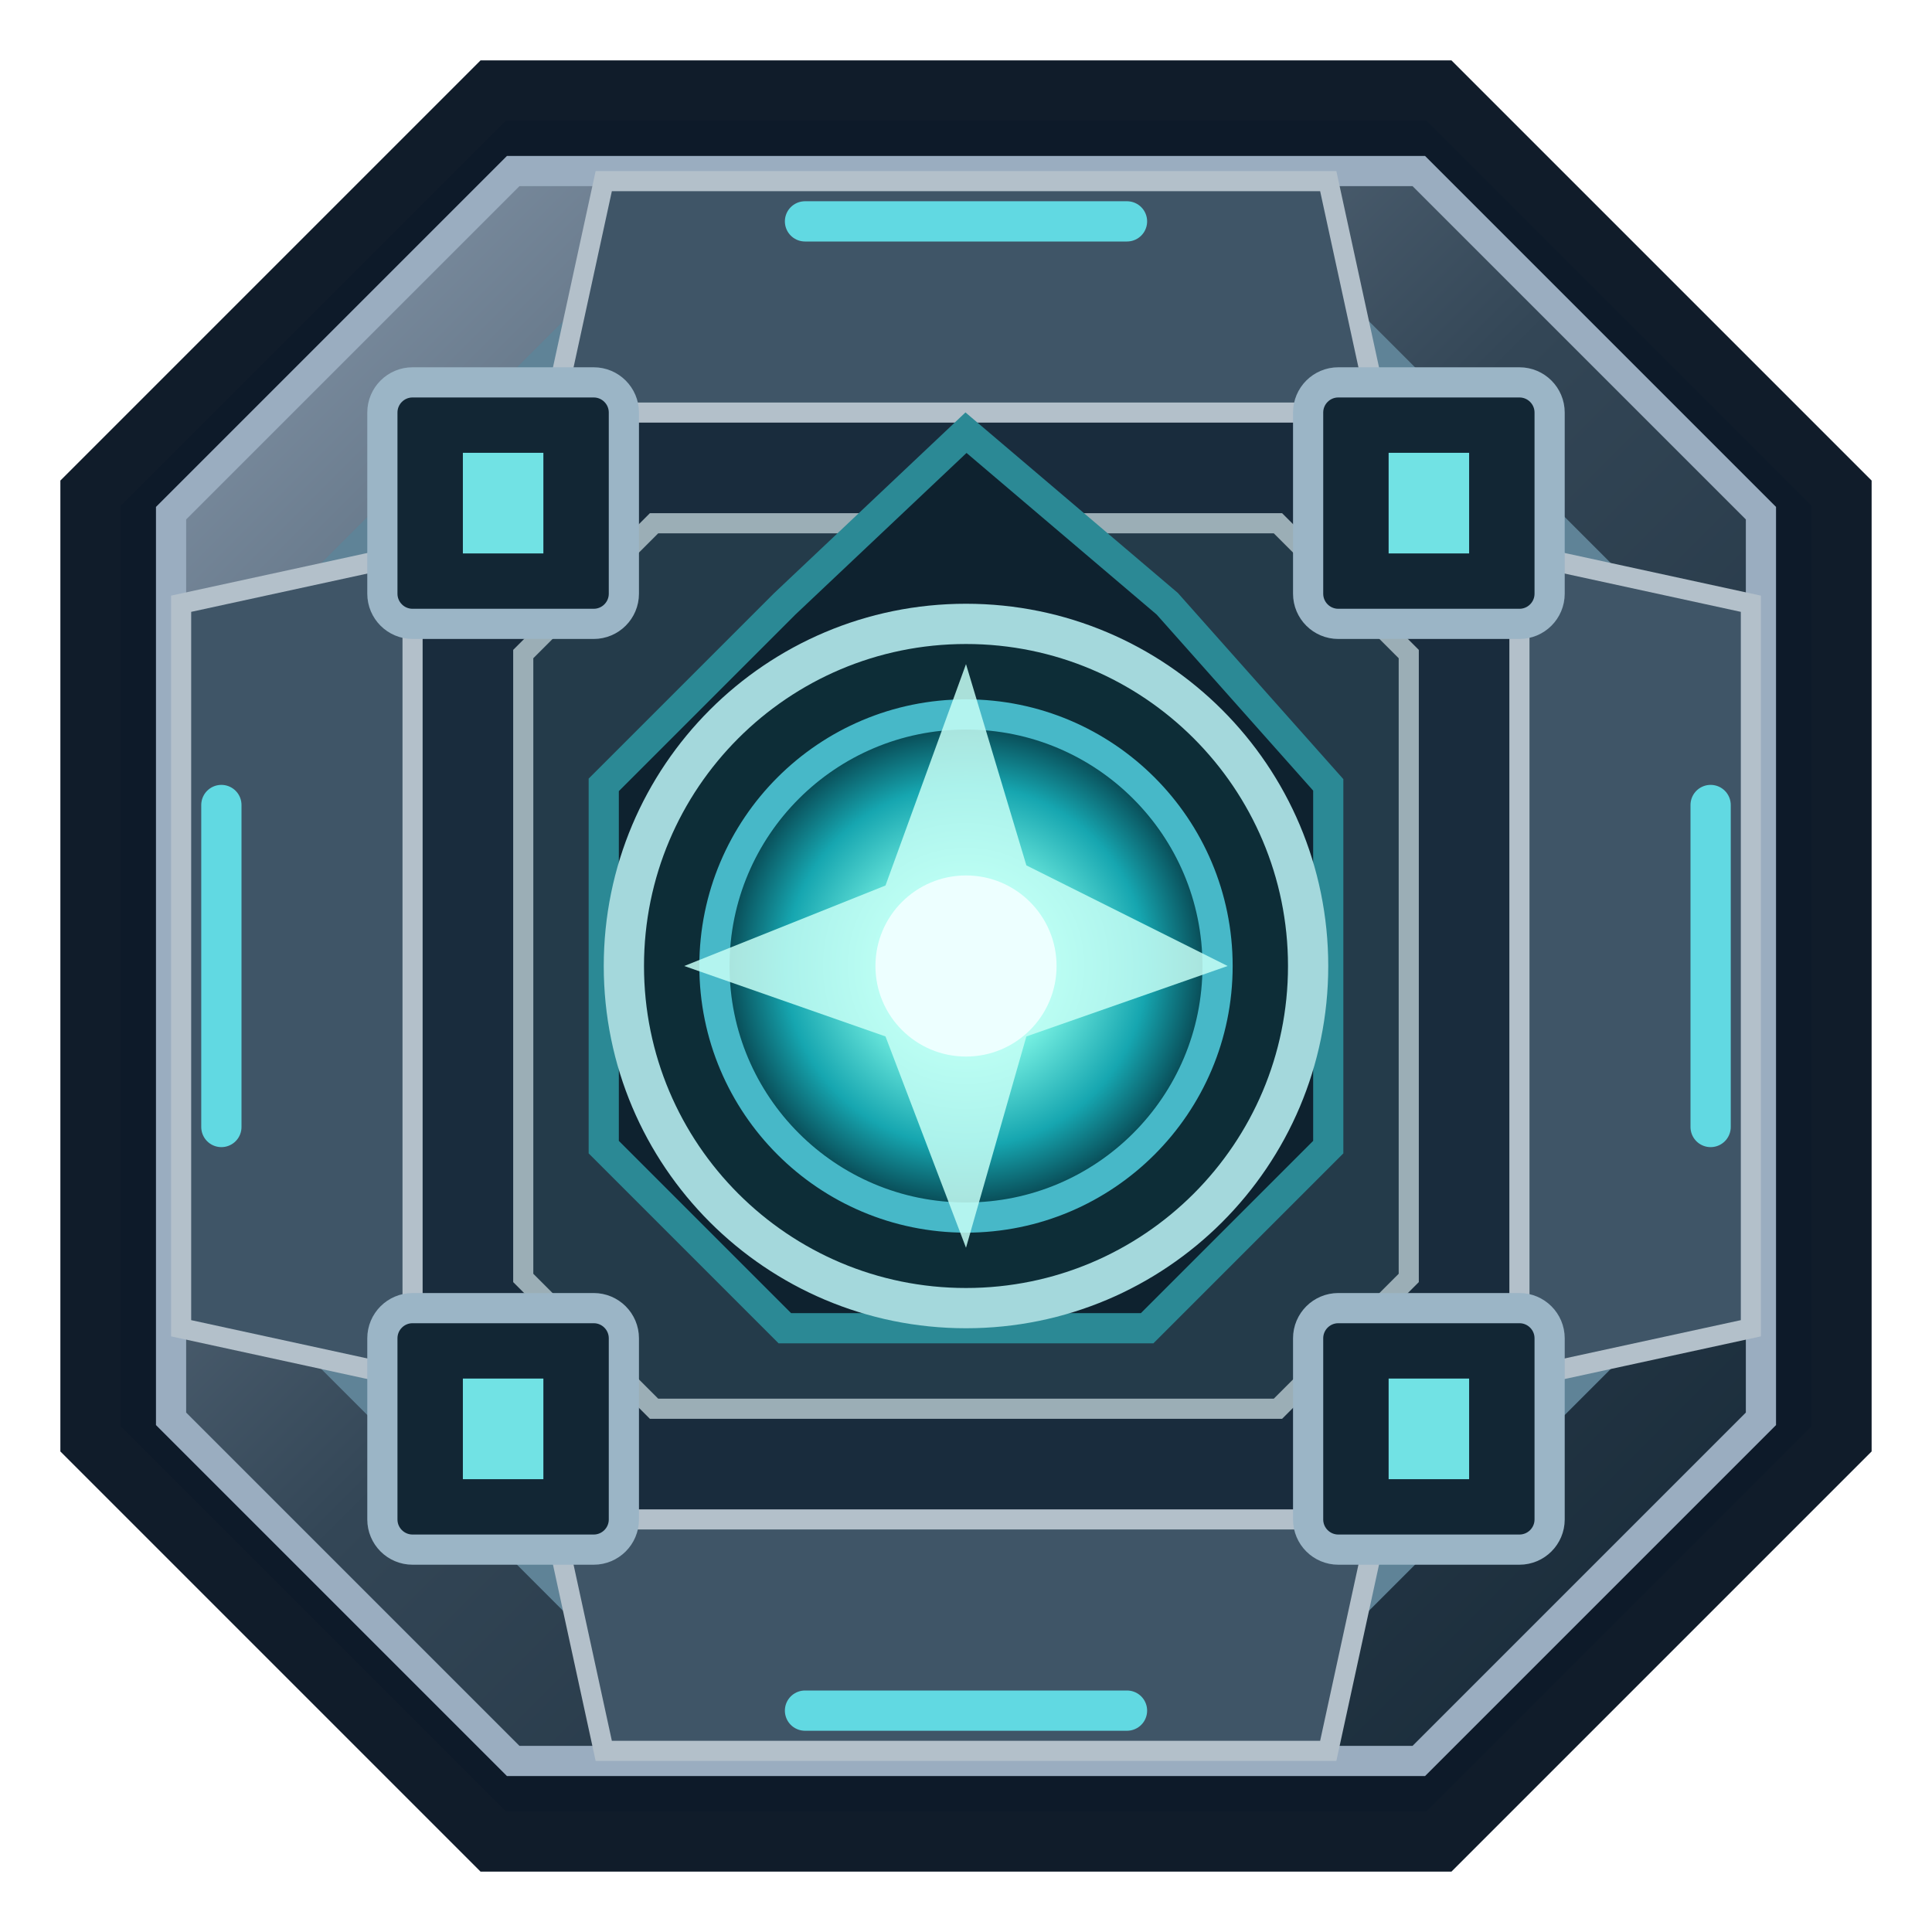
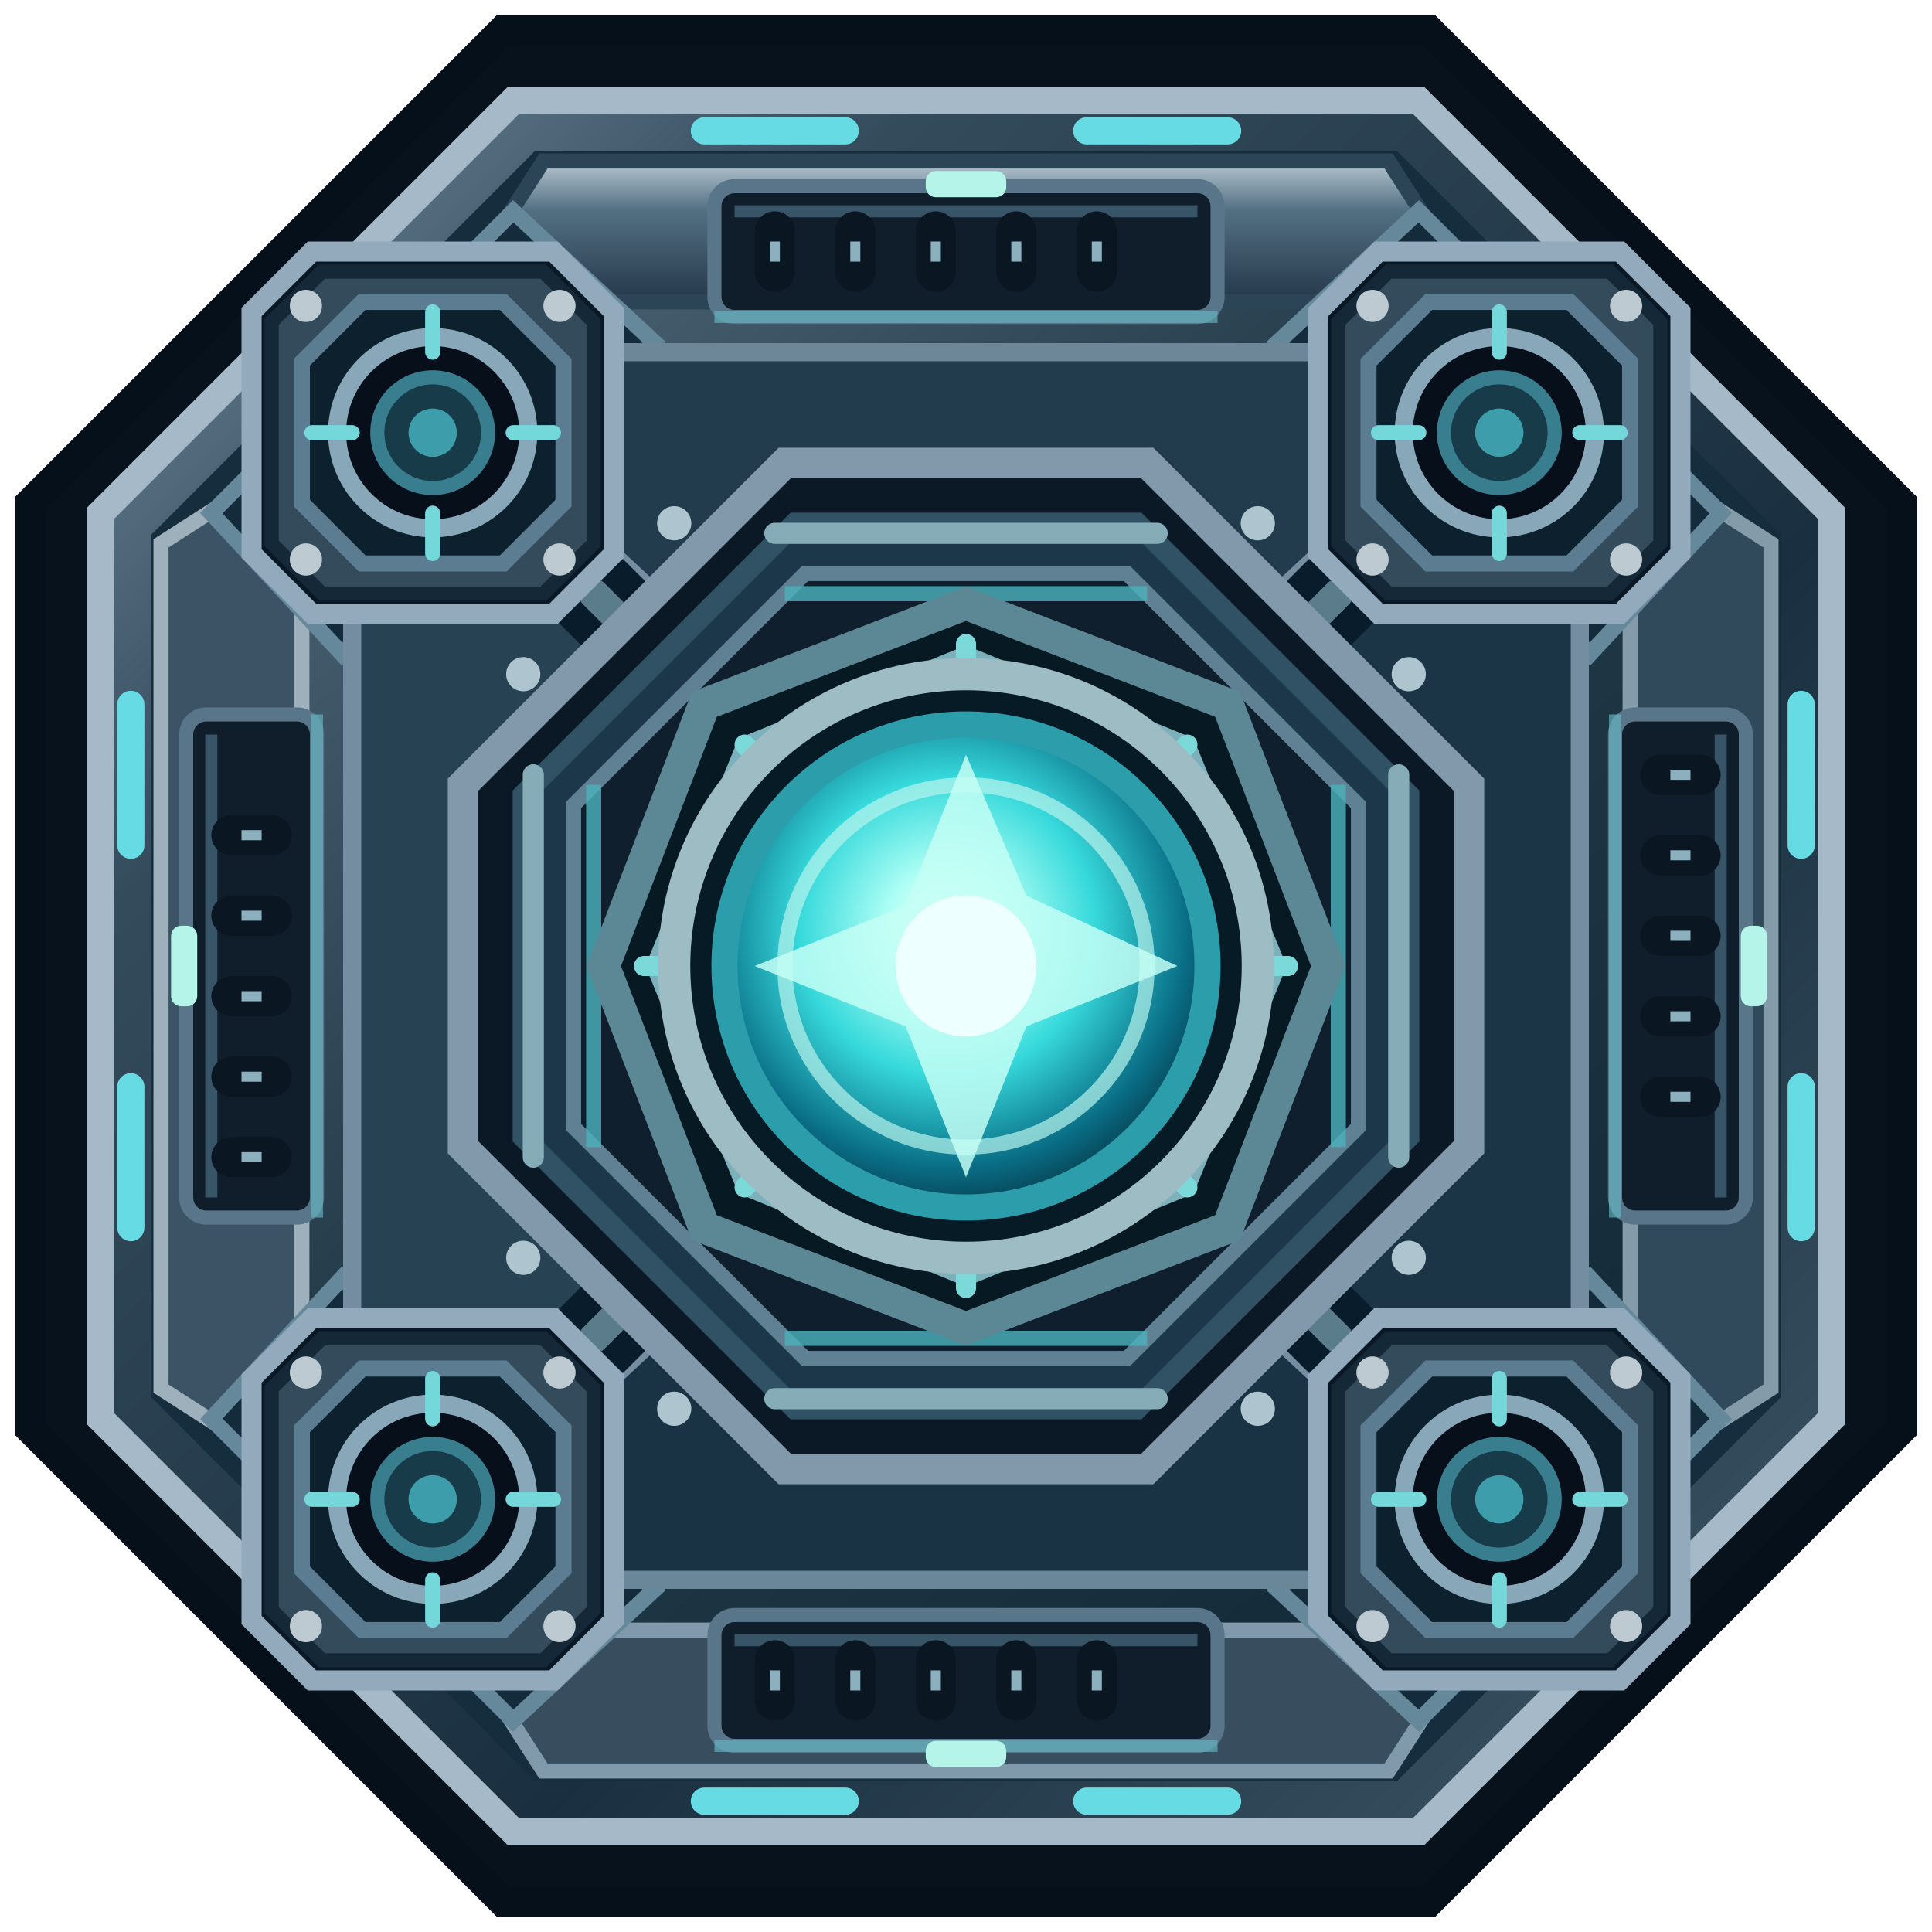
<svg xmlns="http://www.w3.org/2000/svg" width="192" height="192" viewBox="0 0 192 192">
  <defs>
-     <linearGradient id="plate" x1="0" y1="0" x2="1" y2="1">
-       <stop stop-color="#899aad" />
-       <stop offset=".48" stop-color="#334656" />
-       <stop offset="1" stop-color="#172937" />
+     <linearGradient id="hull" x1="0" y1="0" x2="1" y2="1">
+       <stop stop-color="#738ea1" />
+       <stop offset=".24" stop-color="#344b5c" />
+       <stop offset=".62" stop-color="#1a3041" />
+       <stop offset="1" stop-color="#415969" />
    </linearGradient>
-     <radialGradient id="reactor">
-       <stop stop-color="#e8ffff" />
-       <stop offset=".3" stop-color="#8affec" />
-       <stop offset=".72" stop-color="#16a6b0" />
-       <stop offset="1" stop-color="#063944" />
+     <linearGradient id="facet" x1="0" y1="0" x2=".9" y2="1">
+       <stop stop-color="#566f80" />
+       <stop offset=".44" stop-color="#253c4b" />
+       <stop offset="1" stop-color="#102736" />
+     </linearGradient>
+     <linearGradient id="edge" x1="0" y1="0" x2="0" y2="1">
+       <stop stop-color="#b6c6d0" />
+       <stop offset=".35" stop-color="#537083" />
+       <stop offset="1" stop-color="#243849" />
+     </linearGradient>
+     <radialGradient id="core" cx=".46" cy=".42" r=".64">
+       <stop stop-color="#f2ffff" />
+       <stop offset=".19" stop-color="#affff5" />
+       <stop offset=".48" stop-color="#36d9db" />
+       <stop offset=".78" stop-color="#096d85" />
+       <stop offset="1" stop-color="#072733" />
    </radialGradient>
  </defs>
-   <path d="M49 9H143L183 49V143L143 183H49L9 143V49Z" fill="#0d1a29" stroke="#101c2a" stroke-width="6" />
-   <path d="M51 17H141L175 51V141L141 175H51L17 141V51Z" fill="url(#plate)" stroke="#9aadc0" stroke-width="3" />
-   <path d="M59 31H133L161 59V133L133 161H59L31 133V59Z" fill="#192c3d" stroke="#5f8397" stroke-width="3" />
-   <path d="M60 18H132L137 41H55Z M60 174H132L137 151H55Z M18 60V132L41 137V55Z M174 60V132L151 137V55Z" fill="#3f5567" stroke="#b3c0ca" stroke-width="2" />
-   <path d="M50 50L67 67 M142 50L125 67 M50 142L67 125 M142 142L125 125" stroke="#8da5b7" stroke-width="8" />
-   <path d="M65 52H127L140 65V127L127 140H65L52 127V65Z" fill="#243b4a" stroke="#9baeb6" stroke-width="2" />
-   <path d="M96 43L116 60L132 78L132 114L114 132L78 132L60 114L60 78L78 60Z" fill="#0e222f" stroke="#2b8995" stroke-width="3" />
-   <circle cx="96" cy="96" r="34" fill="#0d2d37" stroke="#a4d8dc" stroke-width="4" />
-   <circle cx="96" cy="96" r="25" fill="url(#reactor)" stroke="#47b8c8" stroke-width="3" />
-   <path d="M96 66L102 86L122 96L102 103L96 124L88 103L68 96L88 88Z" fill="#c5fff6" opacity=".85" />
-   <circle cx="96" cy="96" r="9" fill="#edffff" />
-   <g fill="#122634" stroke="#9bb5c6" stroke-width="3">
-     <rect x="38" y="38" width="24" height="24" rx="3" />
-     <rect x="130" y="38" width="24" height="24" rx="3" />
-     <rect x="38" y="130" width="24" height="24" rx="3" />
-     <rect x="130" y="130" width="24" height="24" rx="3" />
+   <path d="M50 3H142L189 50V142L142 189H50L3 142V50Z" fill="#07121d" stroke="#06101b" stroke-width="3" />
+   <path d="M51 10H141L182 51V141L141 182H51L10 141V51Z" fill="url(#hull)" stroke="#a5b9c8" stroke-width="2.7" />
+   <path d="M54 17H138L175 54V138L138 175H54L17 138V54Z" fill="#0d1f2e" stroke="#152d3d" stroke-width="4" />
+   <path d="M56 21H136L171 56V136L136 171H56L21 136V56Z" fill="url(#facet)" stroke="#7894a5" stroke-width="1.8" />
+   <path d="M54 16H138L147 30H45Z" fill="url(#edge)" stroke="#2b4556" stroke-width="1.5" />
+   <path d="M54 176H138L147 162H45Z" fill="#384e5e" stroke="#809aab" stroke-width="1.5" />
+   <path d="M16 54V138L30 147V45Z" fill="#3c5365" stroke="#9db0bb" stroke-width="1.5" />
+   <path d="M176 54V138L162 147V45Z" fill="#30495b" stroke="#849ba9" stroke-width="1.5" />
+   <path d="M21 51L51 21L65 34L34 65Z M171 51L141 21L127 34L158 65Z          M21 141L51 171L65 158L34 127Z M171 141L141 171L127 158L158 127Z" fill="#142b3b" stroke="#65889a" stroke-width="1.6" />
+   <path d="M58 35H134L148 49L134 64H58L44 49Z" fill="#223c4d" stroke="#6d8799" stroke-width="1.8" />
+   <path d="M58 157H134L148 143L134 128H58L44 143Z" fill="#1a3344" stroke="#6a8799" stroke-width="1.8" />
+   <path d="M35 58V134L49 148L64 134V58L49 44Z" fill="#274252" stroke="#758da0" stroke-width="1.8" />
+   <path d="M157 58V134L143 148L128 134V58L143 44Z" fill="#1c3546" stroke="#758da0" stroke-width="1.8" />
+   <path d="M59 59L75 75 M133 59L117 75 M59 133L75 117 M133 133L117 117" stroke="#091c2b" stroke-width="9" stroke-linecap="round" />
+   <path d="M59 59L75 75 M133 59L117 75 M59 133L75 117 M133 133L117 117" stroke="#5b7c8b" stroke-width="3" stroke-linecap="round" />
+   <path d="M62 62L71 71 M130 62L121 71 M62 130L71 121 M130 130L121 121" stroke="#49beca" stroke-width="1.4" />
+   <g transform="translate(96 25)">
+     <rect x="-25" y="-6.5" width="50" height="13" rx="2" fill="#101e2b" stroke="#59758a" stroke-width="1.4" />
+     <path d="M-23 -4H23" stroke="#385568" stroke-width="1.2" />
+     <path d="M-19 -2v4" stroke="#0a1722" stroke-width="4" stroke-linecap="round" />
+     <path d="M-19 -1v2" stroke="#8db0bf" stroke-width="1" />
+     <path d="M-11 -2v4" stroke="#0a1722" stroke-width="4" stroke-linecap="round" />
+     <path d="M-11 -1v2" stroke="#8db0bf" stroke-width="1" />
+     <path d="M-3 -2v4" stroke="#0a1722" stroke-width="4" stroke-linecap="round" />
+     <path d="M-3 -1v2" stroke="#8db0bf" stroke-width="1" />
+     <path d="M5 -2v4" stroke="#0a1722" stroke-width="4" stroke-linecap="round" />
+     <path d="M5 -1v2" stroke="#8db0bf" stroke-width="1" />
+     <path d="M13 -2v4" stroke="#0a1722" stroke-width="4" stroke-linecap="round" />
+     <path d="M13 -1v2" stroke="#8db0bf" stroke-width="1" />
+     <path d="M-25 6.5H25" stroke="#66b9c3" opacity=".65" stroke-width="1.2" />
  </g>
-   <g fill="#71e2e4">
-     <rect x="46" y="45" width="8" height="10" />
-     <rect x="138" y="45" width="8" height="10" />
-     <rect x="46" y="137" width="8" height="10" />
-     <rect x="138" y="137" width="8" height="10" />
+   <g transform="translate(96 167)">
+     <rect x="-25" y="-6.5" width="50" height="13" rx="2" fill="#101e2b" stroke="#59758a" stroke-width="1.4" />
+     <path d="M-23 -4H23" stroke="#385568" stroke-width="1.2" />
+     <path d="M-19 -2v4" stroke="#0a1722" stroke-width="4" stroke-linecap="round" />
+     <path d="M-19 -1v2" stroke="#8db0bf" stroke-width="1" />
+     <path d="M-11 -2v4" stroke="#0a1722" stroke-width="4" stroke-linecap="round" />
+     <path d="M-11 -1v2" stroke="#8db0bf" stroke-width="1" />
+     <path d="M-3 -2v4" stroke="#0a1722" stroke-width="4" stroke-linecap="round" />
+     <path d="M-3 -1v2" stroke="#8db0bf" stroke-width="1" />
+     <path d="M5 -2v4" stroke="#0a1722" stroke-width="4" stroke-linecap="round" />
+     <path d="M5 -1v2" stroke="#8db0bf" stroke-width="1" />
+     <path d="M13 -2v4" stroke="#0a1722" stroke-width="4" stroke-linecap="round" />
+     <path d="M13 -1v2" stroke="#8db0bf" stroke-width="1" />
+     <path d="M-25 6.5H25" stroke="#66b9c3" opacity=".65" stroke-width="1.2" />
  </g>
-   <path d="M80 22H112 M80 170H112 M22 80V112 M170 80V112" stroke="#61d9e2" stroke-width="4" stroke-linecap="round" />
+   <g transform="translate(25 96) rotate(-90)">
+     <rect x="-25" y="-6.5" width="50" height="13" rx="2" fill="#101e2b" stroke="#59758a" stroke-width="1.4" />
+     <path d="M-23 -4H23" stroke="#385568" stroke-width="1.2" />
+     <path d="M-19 -2v4" stroke="#0a1722" stroke-width="4" stroke-linecap="round" />
+     <path d="M-19 -1v2" stroke="#8db0bf" stroke-width="1" />
+     <path d="M-11 -2v4" stroke="#0a1722" stroke-width="4" stroke-linecap="round" />
+     <path d="M-11 -1v2" stroke="#8db0bf" stroke-width="1" />
+     <path d="M-3 -2v4" stroke="#0a1722" stroke-width="4" stroke-linecap="round" />
+     <path d="M-3 -1v2" stroke="#8db0bf" stroke-width="1" />
+     <path d="M5 -2v4" stroke="#0a1722" stroke-width="4" stroke-linecap="round" />
+     <path d="M5 -1v2" stroke="#8db0bf" stroke-width="1" />
+     <path d="M13 -2v4" stroke="#0a1722" stroke-width="4" stroke-linecap="round" />
+     <path d="M13 -1v2" stroke="#8db0bf" stroke-width="1" />
+     <path d="M-25 6.5H25" stroke="#66b9c3" opacity=".65" stroke-width="1.2" />
+   </g>
+   <g transform="translate(167 96) rotate(90)">
+     <rect x="-25" y="-6.5" width="50" height="13" rx="2" fill="#101e2b" stroke="#59758a" stroke-width="1.4" />
+     <path d="M-23 -4H23" stroke="#385568" stroke-width="1.2" />
+     <path d="M-19 -2v4" stroke="#0a1722" stroke-width="4" stroke-linecap="round" />
+     <path d="M-19 -1v2" stroke="#8db0bf" stroke-width="1" />
+     <path d="M-11 -2v4" stroke="#0a1722" stroke-width="4" stroke-linecap="round" />
+     <path d="M-11 -1v2" stroke="#8db0bf" stroke-width="1" />
+     <path d="M-3 -2v4" stroke="#0a1722" stroke-width="4" stroke-linecap="round" />
+     <path d="M-3 -1v2" stroke="#8db0bf" stroke-width="1" />
+     <path d="M5 -2v4" stroke="#0a1722" stroke-width="4" stroke-linecap="round" />
+     <path d="M5 -1v2" stroke="#8db0bf" stroke-width="1" />
+     <path d="M13 -2v4" stroke="#0a1722" stroke-width="4" stroke-linecap="round" />
+     <path d="M13 -1v2" stroke="#8db0bf" stroke-width="1" />
+     <path d="M-25 6.5H25" stroke="#66b9c3" opacity=".65" stroke-width="1.2" />
+   </g>
+   <path d="M78 46H114L146 78V114L114 146H78L46 114V78Z" fill="#0b1926" stroke="#8199aa" stroke-width="3" />
+   <path d="M79 52H113L140 79V113L113 140H79L52 113V79Z" fill="#1b3749" stroke="#315264" stroke-width="2.1" />
+   <path d="M80 57H112L135 80V112L112 135H80L57 112V80Z" fill="#101f2e" stroke="#608193" stroke-width="1.5" />
+   <path d="M77 53H115 M77 139H115 M53 77V115 M139 77V115" stroke="#85acb7" stroke-width="2.1" stroke-linecap="round" />
+   <path d="M78 59H114 M78 133H114 M59 78V114 M133 78V114" stroke="#4ab0ba" stroke-width="1.5" opacity=".82" />
+   <g transform="translate(43 43)">
+     <path d="M-18 -12L-12 -18H12L18 -12V12L12 18H-12L-18 12Z" fill="#091824" stroke="#93aabd" stroke-width="2" />
+     <path d="M-16 -11L-11 -16H11L16 -11V11L11 16H-11L-16 11Z" fill="#344b5b" stroke="#142838" stroke-width="1.4" />
+     <path d="M-13 -7L-7 -13H7L13 -7V7L7 13H-7L-13 7Z" fill="#0d202d" stroke="#5c7d91" stroke-width="1.6" />
+     <circle r="9.5" fill="#070f1b" stroke="#88a8b9" stroke-width="1.8" />
+     <circle r="5.5" fill="#173b48" stroke="#397e8e" stroke-width="1.4" />
+     <circle r="2.4" fill="#3e9dab" />
+     <path d="M-12 0H-8 M8 0H12 M0 -12V-8 M0 8V12" stroke="#74d8db" stroke-width="1.5" stroke-linecap="round" />
+     <circle cx="-12.6" cy="-12.6" r="1.6" fill="#bdcad2" />
+     <circle cx="12.6" cy="-12.6" r="1.6" fill="#bdcad2" />
+     <circle cx="-12.6" cy="12.6" r="1.6" fill="#bdcad2" />
+     <circle cx="12.6" cy="12.6" r="1.6" fill="#bdcad2" />
+   </g>
+   <g transform="translate(149 43)">
+     <path d="M-18 -12L-12 -18H12L18 -12V12L12 18H-12L-18 12Z" fill="#091824" stroke="#93aabd" stroke-width="2" />
+     <path d="M-16 -11L-11 -16H11L16 -11V11L11 16H-11L-16 11Z" fill="#344b5b" stroke="#142838" stroke-width="1.4" />
+     <path d="M-13 -7L-7 -13H7L13 -7V7L7 13H-7L-13 7Z" fill="#0d202d" stroke="#5c7d91" stroke-width="1.6" />
+     <circle r="9.5" fill="#070f1b" stroke="#88a8b9" stroke-width="1.8" />
+     <circle r="5.5" fill="#173b48" stroke="#397e8e" stroke-width="1.4" />
+     <circle r="2.4" fill="#3e9dab" />
+     <path d="M-12 0H-8 M8 0H12 M0 -12V-8 M0 8V12" stroke="#74d8db" stroke-width="1.5" stroke-linecap="round" />
+     <circle cx="-12.6" cy="-12.6" r="1.6" fill="#bdcad2" />
+     <circle cx="12.6" cy="-12.6" r="1.6" fill="#bdcad2" />
+     <circle cx="-12.6" cy="12.6" r="1.6" fill="#bdcad2" />
+     <circle cx="12.6" cy="12.6" r="1.6" fill="#bdcad2" />
+   </g>
+   <g transform="translate(43 149)">
+     <path d="M-18 -12L-12 -18H12L18 -12V12L12 18H-12L-18 12Z" fill="#091824" stroke="#93aabd" stroke-width="2" />
+     <path d="M-16 -11L-11 -16H11L16 -11V11L11 16H-11L-16 11Z" fill="#344b5b" stroke="#142838" stroke-width="1.4" />
+     <path d="M-13 -7L-7 -13H7L13 -7V7L7 13H-7L-13 7Z" fill="#0d202d" stroke="#5c7d91" stroke-width="1.6" />
+     <circle r="9.5" fill="#070f1b" stroke="#88a8b9" stroke-width="1.8" />
+     <circle r="5.5" fill="#173b48" stroke="#397e8e" stroke-width="1.4" />
+     <circle r="2.4" fill="#3e9dab" />
+     <path d="M-12 0H-8 M8 0H12 M0 -12V-8 M0 8V12" stroke="#74d8db" stroke-width="1.5" stroke-linecap="round" />
+     <circle cx="-12.6" cy="-12.6" r="1.6" fill="#bdcad2" />
+     <circle cx="12.6" cy="-12.6" r="1.6" fill="#bdcad2" />
+     <circle cx="-12.6" cy="12.6" r="1.6" fill="#bdcad2" />
+     <circle cx="12.6" cy="12.6" r="1.6" fill="#bdcad2" />
+   </g>
+   <g transform="translate(149 149)">
+     <path d="M-18 -12L-12 -18H12L18 -12V12L12 18H-12L-18 12Z" fill="#091824" stroke="#93aabd" stroke-width="2" />
+     <path d="M-16 -11L-11 -16H11L16 -11V11L11 16H-11L-16 11Z" fill="#344b5b" stroke="#142838" stroke-width="1.4" />
+     <path d="M-13 -7L-7 -13H7L13 -7V7L7 13H-7L-13 7Z" fill="#0d202d" stroke="#5c7d91" stroke-width="1.6" />
+     <circle r="9.5" fill="#070f1b" stroke="#88a8b9" stroke-width="1.8" />
+     <circle r="5.5" fill="#173b48" stroke="#397e8e" stroke-width="1.4" />
+     <circle r="2.4" fill="#3e9dab" />
+     <path d="M-12 0H-8 M8 0H12 M0 -12V-8 M0 8V12" stroke="#74d8db" stroke-width="1.5" stroke-linecap="round" />
+     <circle cx="-12.6" cy="-12.6" r="1.6" fill="#bdcad2" />
+     <circle cx="12.6" cy="-12.6" r="1.6" fill="#bdcad2" />
+     <circle cx="-12.6" cy="12.6" r="1.6" fill="#bdcad2" />
+     <circle cx="12.6" cy="12.6" r="1.6" fill="#bdcad2" />
+   </g>
+   <path d="M96 60L122 70L132 96L122 122L96 132L70 122L60 96L70 70Z" fill="#071923" stroke="#5c8795" stroke-width="3.2" />
+   <path d="M96 65L118 74L127 96L118 118L96 127L74 118L65 96L74 74Z" fill="#0e303e" stroke="#7cb0bb" stroke-width="1.6" />
+   <path d="M96 64V74 M96 118V128 M64 96H74 M118 96H128          M74 74L81 81 M118 74L111 81 M74 118L81 111 M118 118L111 111" stroke="#7cd9d9" stroke-width="2" stroke-linecap="round" />
+   <circle cx="96" cy="96" r="29" fill="#071b26" stroke="#9dbcc4" stroke-width="3.2" />
+   <circle cx="96" cy="96" r="24" fill="url(#core)" stroke="#2c9dab" stroke-width="2.6" />
+   <circle cx="96" cy="96" r="18" fill="none" stroke="#b8f4ed" stroke-width="1.5" opacity=".7" />
+   <path d="M96 75L102 89L117 96L102 102L96 117L90 102L75 96L90 90Z" fill="#c5fff5" opacity=".83" />
+   <circle cx="96" cy="96" r="7" fill="#eeffff" />
+   <g fill="#aec4ce">
+     <circle cx="67" cy="52" r="1.7" />
+     <circle cx="125" cy="52" r="1.7" />
+     <circle cx="67" cy="140" r="1.7" />
+     <circle cx="125" cy="140" r="1.7" />
+     <circle cx="52" cy="67" r="1.7" />
+     <circle cx="140" cy="67" r="1.7" />
+     <circle cx="52" cy="125" r="1.7" />
+     <circle cx="140" cy="125" r="1.7" />
+   </g>
+   <g stroke="#67dbe3" stroke-width="2.7" stroke-linecap="round">
+     <path d="M70 13H84 M108 13H122 M70 179H84 M108 179H122" />
+     <path d="M13 70V84 M13 108V122 M179 70V84 M179 108V122" />
+   </g>
+   <g fill="#b5f5e9">
+     <rect x="92" y="17" width="8" height="2.6" rx="1" />
+     <rect x="92" y="173" width="8" height="2.6" rx="1" />
+     <rect x="17" y="92" width="2.6" height="8" rx="1" />
+     <rect x="173" y="92" width="2.6" height="8" rx="1" />
+   </g>
</svg>
